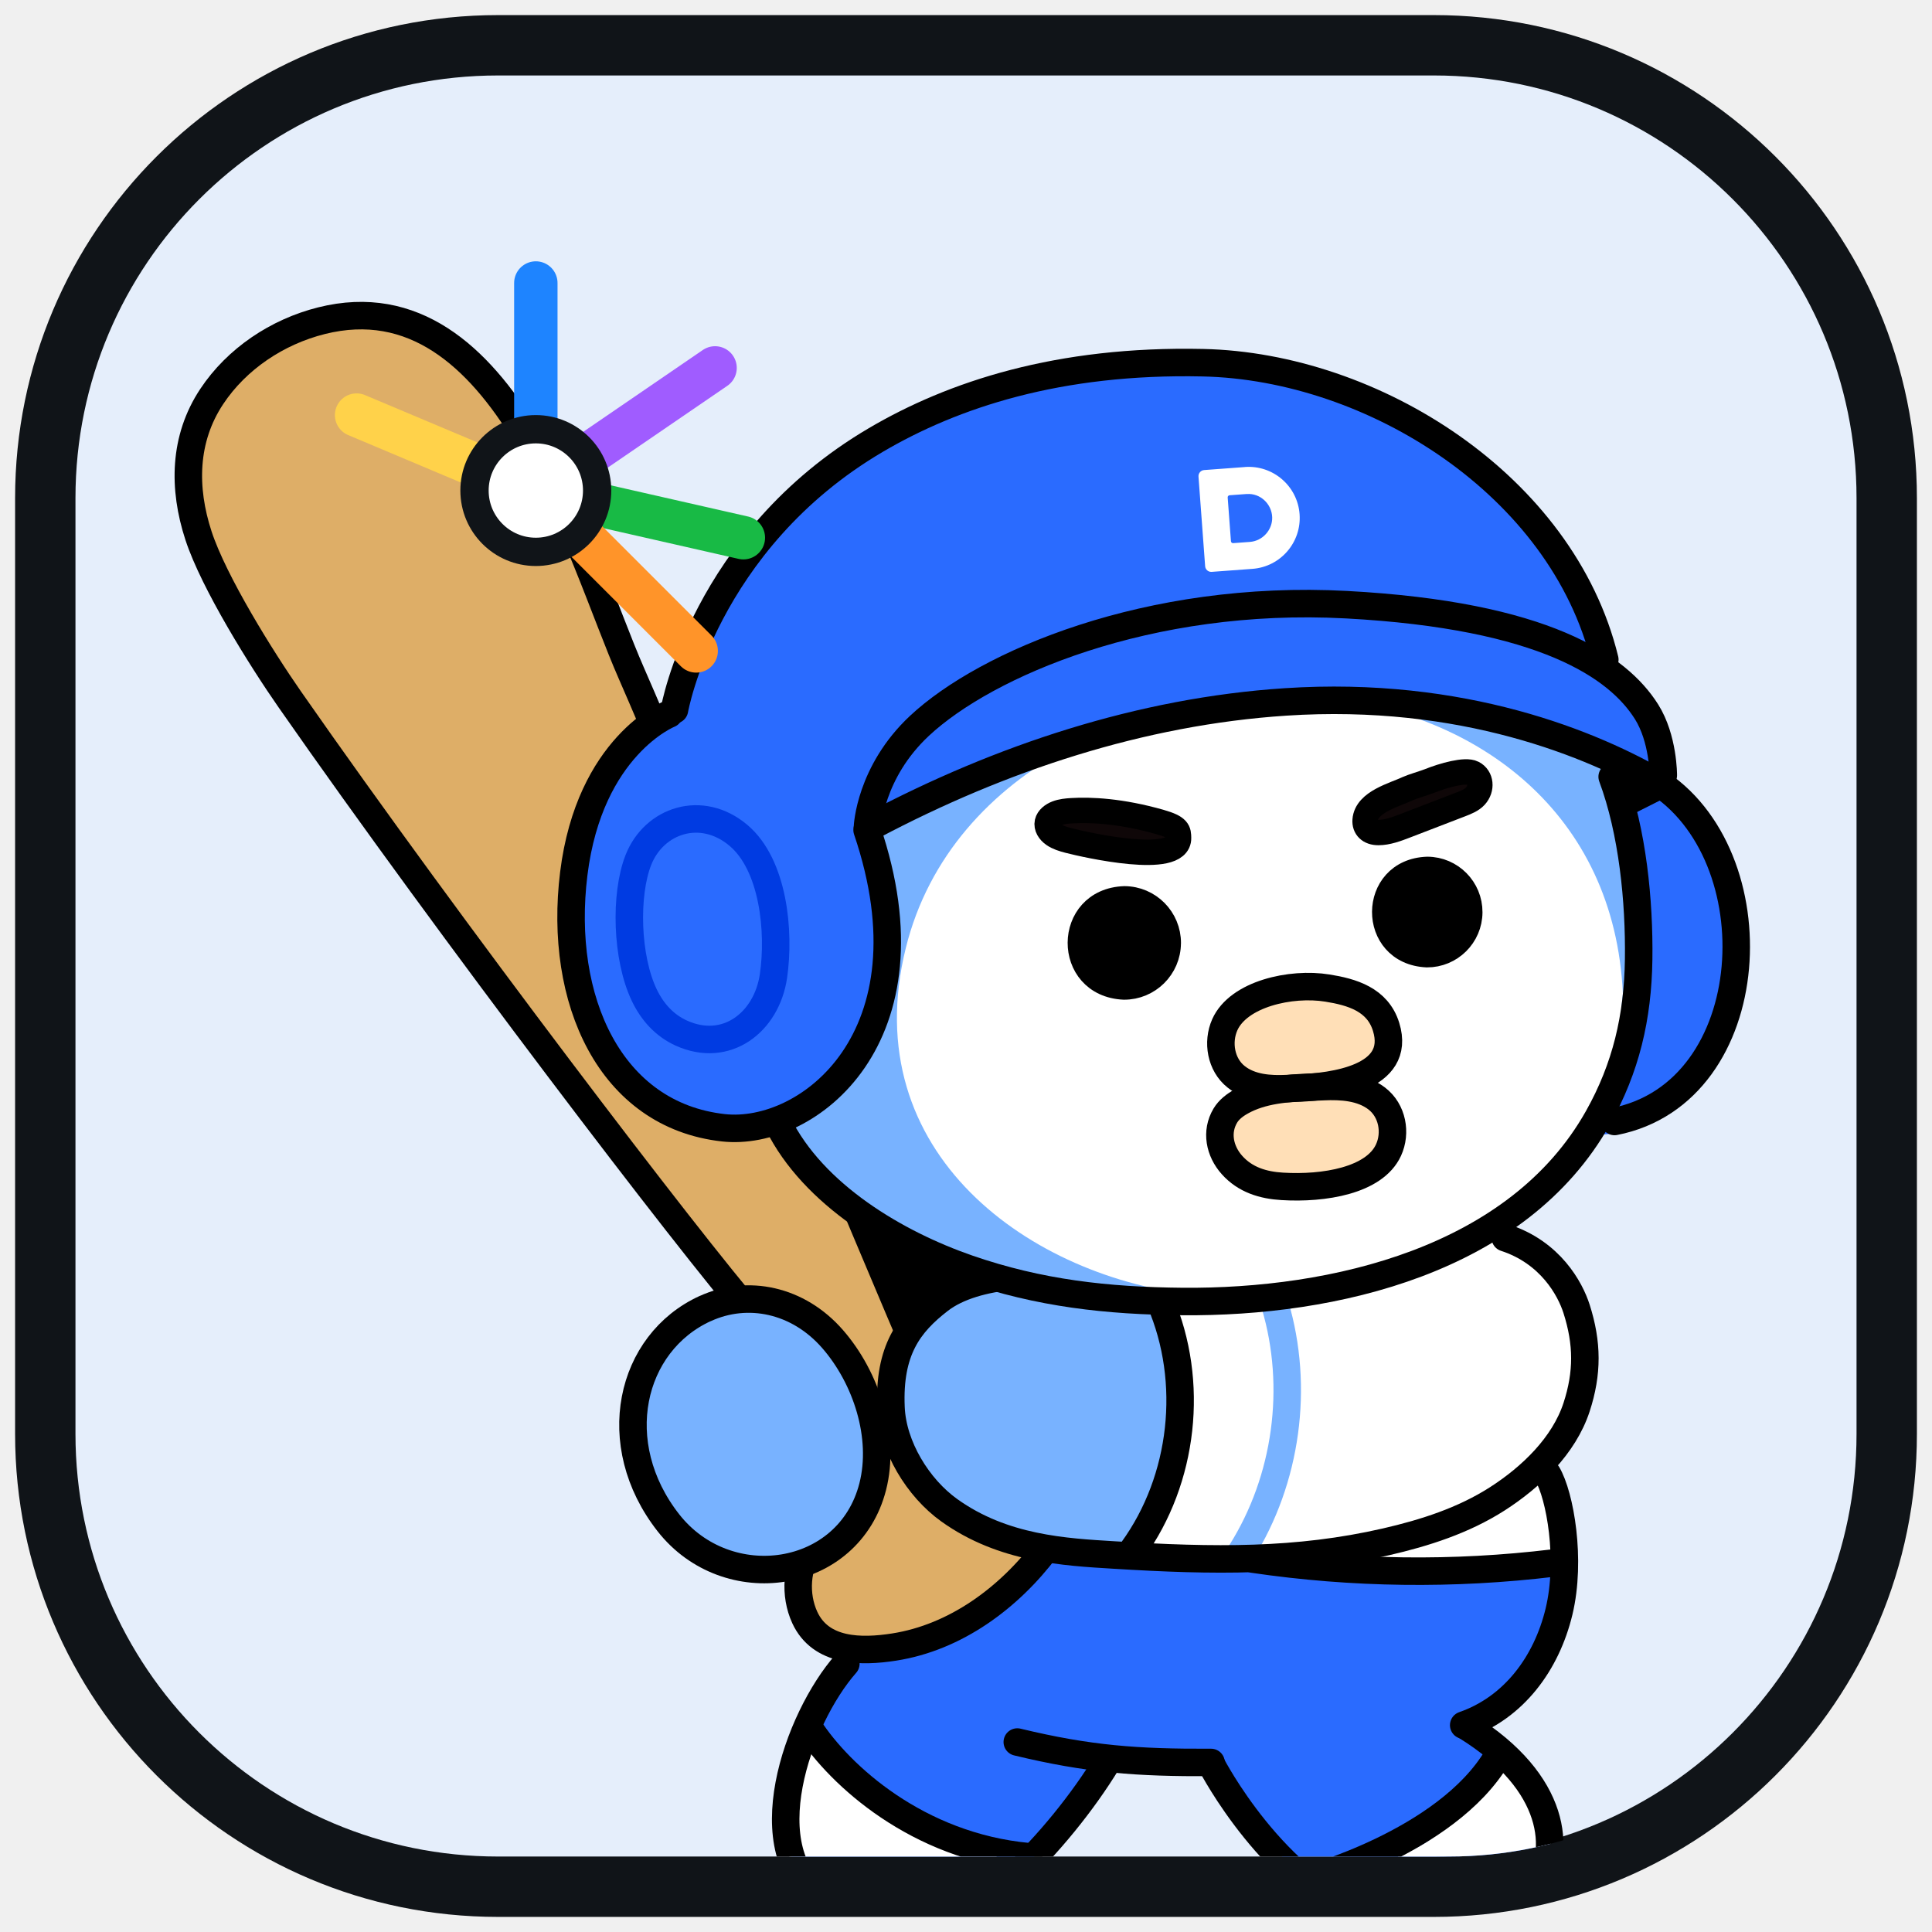
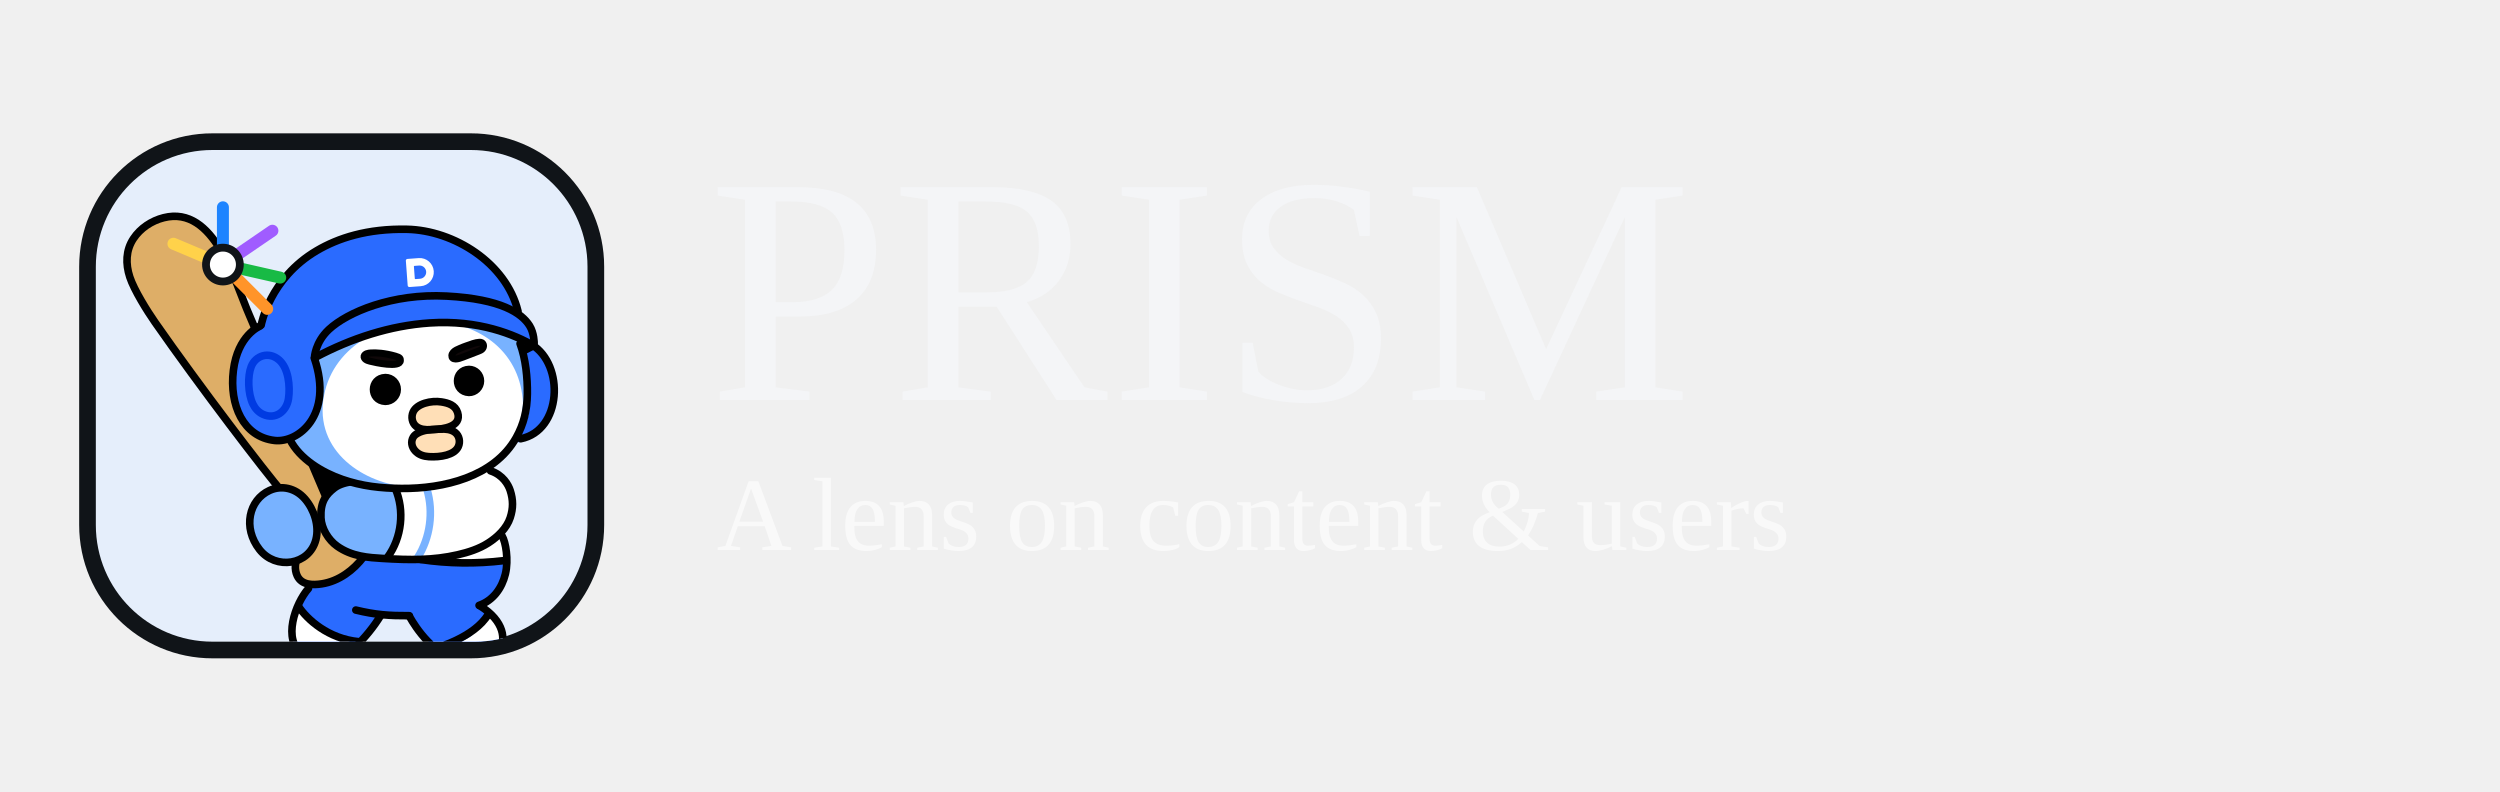
- <svg xmlns="http://www.w3.org/2000/svg" width="256" height="256" viewBox="0 0 256 256" fill="none">
-   <defs>
-     <clipPath id="pb">
-       <rect x="10" y="10" width="236" height="236" rx="54" />
-     </clipPath>
-   </defs>
-   <rect x="6" y="6" width="244" height="244" rx="60" fill="#e5eefb" stroke="#101418" stroke-width="8" />
-   <g clip-path="url(#pb)">
-     <svg x="23" y="40" width="210" height="219" viewBox="0 0 181 189" fill="none" preserveAspectRatio="xMidYMax meet">
-       <g id="ìºë¦­í° ìì© ëì (ë¸ë ë¼ì¸)">
-         <g id="ëì_íì" clip-path="url(#clip0_11_4)">
-           <g id="Group">
-             <path id="Vector" d="M156.972 134.025C158.438 136.482 159.739 143.839 158.317 149.76C156.895 155.68 153.161 160.759 147.415 162.757L147.802 162.94C158.085 169.34 158.607 177.127 155.782 181.5C153.649 184.798 148.072 188.252 136.904 184.436C125.74 180.624 118.591 167.284 118.591 167.284L118.529 167.018C110.103 167.057 106.712 166.882 106.712 166.882C103.892 171.531 99.868 176.493 95.805 180.242C90.45 185.181 80.172 189.002 73.57 182.96C62.783 173.088 80.022 147.312 85.526 141.073L156.982 134.021L156.972 134.025Z" fill="#2A6BFF" />
-             <path id="Vector_2" d="M82.716 173.282C86.285 175.362 96.965 178.743 96.965 178.743C97.231 179.038 92.269 183.667 89.526 184.223C85.183 185.103 78.396 188.499 71.262 179.386C67.107 174.085 71.799 163.797 71.799 163.797C71.799 163.797 79.876 171.623 82.721 173.282H82.716Z" fill="white" />
-             <path id="Vector_3" d="M84.922 141.518C84.922 141.518 131.124 144.444 144.063 144.652C157.006 144.86 159.231 143.443 159.231 143.443C159.231 143.443 156.735 132.473 155.894 130.151C155.265 128.41 115.743 125.885 95.974 129.629C89.386 130.877 84.917 141.518 84.917 141.518H84.922Z" fill="white" />
-             <path id="Vector_4" d="M129.934 180.982C129.934 180.982 141.784 178.196 144.923 174.708C148.062 171.221 153.286 167.042 153.286 167.042C153.286 167.042 158.515 173.49 157.122 177.674C155.729 181.857 151.545 186.738 145.271 186.738C138.998 186.738 129.934 180.987 129.934 180.987V180.982Z" fill="white" />
-             <path id="Vector_5" d="M76.022 96.07L84.82 120.661C84.82 120.661 89.183 113.59 94.015 113.062C98.847 112.535 101.71 112.521 101.71 112.521L76.022 96.07Z" fill="black" />
-             <path id="Vector_6" d="M156.972 134.025C158.437 136.483 159.739 143.839 158.316 149.76C156.894 155.68 153.16 160.759 147.414 162.757" stroke="black" stroke-width="3.144" stroke-linecap="round" stroke-linejoin="round" />
-             <path id="Vector_7" d="M76.761 155.733C71.257 161.973 65.791 177.282 74.27 182.82C81.763 187.71 90.44 185.19 95.794 180.252C99.858 176.503 103.882 171.536 106.702 166.892" stroke="black" stroke-width="3.144" stroke-linecap="round" stroke-linejoin="round" />
-             <path id="Vector_8" d="M96.365 164.687C104.54 166.66 110.097 167.061 118.523 167.023" stroke="black" stroke-width="3.144" stroke-linecap="round" stroke-linejoin="round" />
-             <path id="Vector_9" d="M118.581 167.289C118.581 167.289 125.73 181.118 136.894 184.929C148.057 188.741 153.639 184.803 155.772 181.505C158.602 177.127 158.074 169.34 147.791 162.945" stroke="black" stroke-width="3.144" stroke-linecap="round" stroke-linejoin="round" />
-             <path id="Vector_10" d="M123.351 143.776C134.708 145.445 146.258 145.595 157.664 144.217" stroke="black" stroke-width="3.144" stroke-linecap="round" stroke-linejoin="round" />
-             <path id="Vector_11" d="M151.283 166.331C145.45 176.314 128.768 180.561 130.277 180.203" stroke="black" stroke-width="3.144" stroke-linecap="round" stroke-linejoin="round" />
-             <path id="Vector_12" d="M72.592 163.124C76.07 168.464 84.911 176.619 97.662 177.799" stroke="black" stroke-width="3.144" stroke-linecap="round" stroke-linejoin="round" />
-           </g>
-           <g id="Group_2">
-             <path id="Vector_13" d="M72.757 142.21C71.069 144.513 70.88 147.874 72.06 150.438C73.893 154.423 78.541 154.409 82.266 153.828C89.323 152.731 95.432 148.184 99.659 142.563L85.613 121.682C80.472 109.982 57.632 54.754 52.248 42.502C46.275 28.901 37.844 -3.12 16.798 2.153C11.725 3.425 7.105 6.52 4.251 10.816C1.03 15.667 0.962 21.312 2.728 26.719C4.484 32.088 10.085 40.766 13.171 45.458C16.315 50.246 58.87 107.626 66.154 116.033L75.659 132.933L72.757 142.21Z" fill="#DEAE67" />
-             <path id="Vector_14" d="M85.613 121.682C80.472 109.982 57.632 54.754 52.248 42.502C46.275 28.901 37.844 -3.12 16.798 2.153C11.725 3.425 7.105 6.52 4.251 10.816C1.03 15.667 0.962 21.312 2.728 26.719C4.484 32.088 9.959 40.853 13.171 45.458C31.667 71.988 58.87 107.626 66.154 116.033" stroke="black" stroke-width="3.144" stroke-linecap="round" stroke-linejoin="round" />
-             <path id="Vector_15" d="M72.757 142.21C71.069 144.512 70.88 147.874 72.061 150.438C73.894 154.423 78.542 154.409 82.266 153.828C89.324 152.73 95.433 148.184 99.66 142.563" stroke="black" stroke-width="3.144" stroke-linecap="round" stroke-linejoin="round" />
-           </g>
-           <g id="Group_3">
-             <path id="Vector_16" d="M149.949 107.365C149.949 107.365 127.699 111.506 119.505 112.531C111.317 113.556 97.541 110.113 90.653 112.802C85.894 114.659 78.561 121.944 83.766 131.7C88.97 141.456 101.338 145.645 122.214 143.453C143.09 141.262 152.043 138.892 155.995 133.47C159.371 128.836 164.958 119.772 156.88 110.887C153.964 107.675 149.939 107.365 149.939 107.365H149.949Z" fill="white" />
-             <path id="Vector_17" d="M111.791 112.685C111.791 112.685 115.385 119.085 115.317 125.286C115.249 131.486 109.503 143.642 109.503 143.642C109.503 143.642 95.752 143.163 89.662 139.08C83.572 134.998 79.156 124.739 83.239 118.649C87.321 112.56 95.35 110.025 98.727 110.886C102.103 111.747 111.791 112.685 111.791 112.685Z" fill="#78B2FF" />
-             <path id="Vector_18" d="M125.832 114.684C128.633 124.091 127.187 134.679 121.958 142.984" stroke="#78B2FF" stroke-width="3.144" stroke-linecap="round" stroke-linejoin="round" />
-             <path id="Vector_19" d="M104.831 111.704C99.737 110.838 91.602 110.944 87.476 114.127C83.979 116.826 81.638 119.888 81.923 126.447C82.116 130.901 85.004 135.617 88.583 138.181C94.746 142.597 101.846 142.96 107.399 143.298C118.891 144.004 128.348 144.13 138.529 141.794C142.97 140.773 147.386 139.356 151.245 136.885C155.105 134.413 158.878 130.809 160.32 126.403C161.601 122.485 161.572 119.07 160.32 115.152C159.584 112.85 157.33 108.705 152.164 107.021" stroke="black" stroke-width="3.144" stroke-linecap="round" stroke-linejoin="round" />
-             <path id="Vector_20" d="M109.575 142.713C115.409 134.65 116.642 123.482 112.71 114.34" stroke="black" stroke-width="3.144" stroke-linecap="round" stroke-linejoin="round" />
-           </g>
-           <g id="Group_4">
-             <path id="Vector_21" d="M60.679 115.114C52.06 119.056 49.404 130.597 56.466 139.613C63.175 148.179 77.091 146.215 79.833 135.487C81.294 129.774 79.103 123.042 75.258 118.621C71.306 114.074 65.521 112.903 60.684 115.119L60.679 115.114Z" fill="#78B2FF" />
-             <path id="Vector_22" d="M60.679 115.114C52.06 119.056 49.404 130.597 56.466 139.613C63.175 148.179 77.091 146.215 79.833 135.487C81.294 129.774 79.103 123.042 75.258 118.621C71.306 114.074 65.521 112.903 60.684 115.119L60.679 115.114Z" stroke="black" stroke-width="3.144" stroke-linecap="round" stroke-linejoin="round" />
-           </g>
-           <g id="Group_5">
-             <path id="Vector_23" d="M75.668 35.464C71.697 38.579 69.303 44.804 67.436 49.07C65.046 54.531 63.261 60.5 63.881 66.517C65.133 78.682 66.541 95.635 75.417 102.112C86.087 109.894 99.64 116.942 122.131 114.199C144.618 111.457 156.478 104.637 160.445 97.202C164.411 89.768 168.812 84.365 166.955 70.159C165.103 55.953 161.886 42.033 144.478 34.516C135.249 30.53 124.274 31.058 114.446 31.261C104.283 31.474 94.131 32.19 83.983 32.731C81.477 32.867 78.865 33.031 76.703 34.298C76.355 34.502 75.997 35.203 75.668 35.459V35.464Z" fill="#78B2FF" />
-             <path id="Vector_24" d="M165.616 79.113L164.919 85.87C164.136 89.362 161.703 94.006 159.865 97.072C154.404 106.175 143.497 111.447 133.692 113.034L125.871 113.924C122.998 113.687 119.96 113.9 117.107 113.614C97.953 111.694 77.812 97.387 83.616 73.889C88.787 52.955 112.284 43.281 131.298 45.216C148.967 47.015 164.663 58.396 165.616 79.113Z" fill="white" />
-             <path id="Vector_25" d="M67.354 27.914C58.59 38.541 56.708 47.063 56.708 47.063C56.708 47.063 48.625 52.491 46.991 57.879C45.351 63.272 42.87 78.639 47.319 84.661C51.769 90.688 58.933 96.942 68.138 94.422C77.347 91.902 80.975 82.276 81.652 78.605C83.156 70.45 80.143 60.418 80.143 60.418C80.143 60.418 109.575 47.301 118.054 47.136C126.534 46.972 143.332 46.309 147.54 47.75C151.748 49.197 164.895 52.858 164.895 52.858C164.895 52.858 167.962 60.38 167.884 63.94C167.812 67.499 168.75 79.384 168.17 82.765C167.589 86.146 163.333 95.21 163.333 95.21C163.333 95.21 172.32 95.23 177.152 82.953C180.344 74.842 179.193 66.382 176.063 62.077C172.934 57.773 170.956 55.02 170.956 55.02C170.956 55.02 170.578 48.742 168.257 46.149C165.935 43.557 163.362 40.877 163.362 40.877C163.362 40.877 163.304 32.456 150.326 19.986C145.755 15.595 128.217 7.469 119.762 7.227C105.682 6.82 81.028 11.348 67.359 27.914H67.354Z" fill="#2A6BFF" />
-             <path id="Vector_26" d="M122.625 21.974C124.134 21.863 125.455 23.087 125.513 24.615C125.566 26.071 124.415 27.343 122.964 27.449L121.048 27.59C120.923 27.599 120.807 27.503 120.797 27.372L120.424 22.366C120.415 22.24 120.511 22.124 120.642 22.114L122.62 21.969M122.393 18.888L117.735 19.232C117.348 19.261 117.058 19.594 117.087 19.981L117.846 30.226C117.875 30.613 118.209 30.903 118.596 30.874L123.254 30.53C126.471 30.294 128.884 27.493 128.647 24.276C128.41 21.06 125.61 18.646 122.393 18.883V18.888Z" fill="white" />
-             <path id="Vector_27" d="M56.563 47.131C56.563 47.131 47.46 50.744 45.646 65.395C43.866 79.814 49.796 93.014 62.764 94.445C72.443 95.51 87.229 84.066 79.19 60.394" stroke="black" stroke-width="3.144" stroke-linecap="round" stroke-linejoin="round" />
-             <path id="Vector_28" d="M79.848 59.886C94.445 52.162 110.489 46.837 127.027 45.748C147.25 44.418 162.157 50.546 170.22 55.301" stroke="black" stroke-width="3.144" stroke-linecap="round" stroke-linejoin="round" />
-             <path id="Vector_29" d="M79.233 60.05C79.233 60.05 79.485 53.796 85.188 48.471C92.782 41.385 111.346 33.413 133.997 34.627C156.648 35.841 165.069 41.713 168.315 46.86C170.259 49.936 170.24 54.144 170.24 54.144" stroke="black" stroke-width="3.144" stroke-linecap="round" stroke-linejoin="round" />
-             <path id="Vector_30" d="M53.714 79.287C54.623 81.179 55.992 82.726 57.932 83.612C63.098 85.962 67.702 82.388 68.481 77.106C69.231 71.998 68.481 64.385 64.481 61.009C60.258 57.444 54.822 59.267 53.032 63.829C51.479 67.78 51.654 74.992 53.714 79.287Z" stroke="#003BE2" stroke-width="3.144" stroke-linecap="round" stroke-linejoin="round" />
-             <path id="Vector_31" d="M69.008 93.958C73.047 102.132 82.556 107.719 90.725 110.548C98.895 113.378 106.678 114.234 115.268 114.311C132.516 114.461 153.605 109.62 162.776 93.281C165.968 87.592 167.328 81.817 167.42 75.181C167.511 68.544 166.733 60.593 164.392 54.305" stroke="black" stroke-width="3.144" stroke-linecap="round" stroke-linejoin="round" />
-             <g id="Group_6">
-               <path id="Vector_32" d="M137.996 87.597C139.075 86.276 139.302 84.1 138.819 82.46C138.785 82.344 138.746 82.223 138.703 82.102C137.818 79.683 134.306 77.85 130.267 77.995C126.228 78.141 123.186 78.876 121.72 80.665C120.255 82.45 119.123 84.129 119.839 86.542C120.555 88.956 123.96 90.267 123.96 90.267C123.96 90.267 120.709 91.316 120.356 94.678C120.192 96.255 121.058 99.786 124.642 100.816C128.226 101.846 133.895 100.976 135.752 99.979C137.61 98.978 139.82 97.362 139.481 94.726C138.891 90.126 136.033 89.662 136.033 89.662L138.006 87.597H137.996Z" fill="#FFDFB7" />
-               <path id="Vector_33" d="M128.676 89.899C132.323 89.73 140.372 88.83 138.539 82.9C137.566 79.756 134.606 78.914 131.83 78.469C127.651 77.792 121.653 79.147 120.091 82.668C119.21 84.656 119.641 87.224 121.387 88.612C123.027 89.918 125.237 90.064 127.269 89.962C127.733 89.938 128.202 89.918 128.676 89.894V89.899Z" stroke="black" stroke-width="3.144" stroke-linecap="round" stroke-linejoin="round" />
-               <path id="Vector_34" d="M129.909 89.803C127.172 89.919 124.356 90.112 121.982 91.433C121.251 91.839 120.569 92.361 120.158 93.048C119.046 94.901 119.5 97.116 120.913 98.698C122.431 100.4 124.473 101.015 126.664 101.145C131.418 101.435 137.208 100.492 138.814 97C139.723 95.026 139.273 92.472 137.46 91.089C135.757 89.793 133.469 89.643 131.365 89.74C130.881 89.764 130.398 89.778 129.904 89.803H129.909Z" stroke="black" stroke-width="3.144" stroke-linecap="round" stroke-linejoin="round" />
-               <g id="Group_7">
-                 <path id="Vector_35" d="M108.584 78.585C111.501 78.585 113.866 76.221 113.866 73.303C113.866 70.386 111.501 68.022 108.584 68.022C105.667 68.022 103.302 70.386 103.302 73.303C103.302 76.221 105.667 78.585 108.584 78.585Z" fill="black" />
-                 <path id="Vector_36" d="M113.871 73.332C113.856 76.249 111.476 78.605 108.56 78.59C101.551 78.276 101.609 68.263 108.618 68.022C111.534 68.036 113.89 70.416 113.875 73.332H113.871Z" stroke="black" stroke-width="2.418" stroke-linejoin="round" />
+ <svg xmlns="http://www.w3.org/2000/svg" width="600" height="190" viewBox="0 0 600 190" fill="none">
+   <svg x="18" y="31" width="128" height="128" viewBox="0 0 256 256" fill="none">
+     <defs>
+       <clipPath id="pb">
+         <rect x="10" y="10" width="236" height="236" rx="54" />
+       </clipPath>
+     </defs>
+     <rect x="6" y="6" width="244" height="244" rx="60" fill="#e5eefb" stroke="#101418" stroke-width="8" />
+     <g clip-path="url(#pb)">
+       <svg x="23" y="40" width="210" height="219" viewBox="0 0 181 189" fill="none" preserveAspectRatio="xMidYMax meet">
+         <g id="ìºë¦­í° ìì© ëì (ë¸ë ë¼ì¸)">
+           <g id="ëì_íì" clip-path="url(#clip0_11_4)">
+             <g id="Group">
+               <path id="Vector" d="M156.972 134.025C158.438 136.482 159.739 143.839 158.317 149.76C156.895 155.68 153.161 160.759 147.415 162.757L147.802 162.94C158.085 169.34 158.607 177.127 155.782 181.5C153.649 184.798 148.072 188.252 136.904 184.436C125.74 180.624 118.591 167.284 118.591 167.284L118.529 167.018C110.103 167.057 106.712 166.882 106.712 166.882C103.892 171.531 99.868 176.493 95.805 180.242C90.45 185.181 80.172 189.002 73.57 182.96C62.783 173.088 80.022 147.312 85.526 141.073L156.982 134.021L156.972 134.025Z" fill="#2A6BFF" />
+               <path id="Vector_2" d="M82.716 173.282C86.285 175.362 96.965 178.743 96.965 178.743C97.231 179.038 92.269 183.667 89.526 184.223C85.183 185.103 78.396 188.499 71.262 179.386C67.107 174.085 71.799 163.797 71.799 163.797C71.799 163.797 79.876 171.623 82.721 173.282H82.716Z" fill="white" />
+               <path id="Vector_3" d="M84.922 141.518C84.922 141.518 131.124 144.444 144.063 144.652C157.006 144.86 159.231 143.443 159.231 143.443C159.231 143.443 156.735 132.473 155.894 130.151C155.265 128.41 115.743 125.885 95.974 129.629C89.386 130.877 84.917 141.518 84.917 141.518H84.922Z" fill="white" />
+               <path id="Vector_4" d="M129.934 180.982C129.934 180.982 141.784 178.196 144.923 174.708C148.062 171.221 153.286 167.042 153.286 167.042C153.286 167.042 158.515 173.49 157.122 177.674C155.729 181.857 151.545 186.738 145.271 186.738C138.998 186.738 129.934 180.987 129.934 180.987V180.982Z" fill="white" />
+               <path id="Vector_5" d="M76.022 96.07L84.82 120.661C84.82 120.661 89.183 113.59 94.015 113.062C98.847 112.535 101.71 112.521 101.71 112.521L76.022 96.07Z" fill="black" />
+               <path id="Vector_6" d="M156.972 134.025C158.437 136.483 159.739 143.839 158.316 149.76C156.894 155.68 153.16 160.759 147.414 162.757" stroke="black" stroke-width="3.144" stroke-linecap="round" stroke-linejoin="round" />
+               <path id="Vector_7" d="M76.761 155.733C71.257 161.973 65.791 177.282 74.27 182.82C81.763 187.71 90.44 185.19 95.794 180.252C99.858 176.503 103.882 171.536 106.702 166.892" stroke="black" stroke-width="3.144" stroke-linecap="round" stroke-linejoin="round" />
+               <path id="Vector_8" d="M96.365 164.687C104.54 166.66 110.097 167.061 118.523 167.023" stroke="black" stroke-width="3.144" stroke-linecap="round" stroke-linejoin="round" />
+               <path id="Vector_9" d="M118.581 167.289C118.581 167.289 125.73 181.118 136.894 184.929C148.057 188.741 153.639 184.803 155.772 181.505C158.602 177.127 158.074 169.34 147.791 162.945" stroke="black" stroke-width="3.144" stroke-linecap="round" stroke-linejoin="round" />
+               <path id="Vector_10" d="M123.351 143.776C134.708 145.445 146.258 145.595 157.664 144.217" stroke="black" stroke-width="3.144" stroke-linecap="round" stroke-linejoin="round" />
+               <path id="Vector_11" d="M151.283 166.331C145.45 176.314 128.768 180.561 130.277 180.203" stroke="black" stroke-width="3.144" stroke-linecap="round" stroke-linejoin="round" />
+               <path id="Vector_12" d="M72.592 163.124C76.07 168.464 84.911 176.619 97.662 177.799" stroke="black" stroke-width="3.144" stroke-linecap="round" stroke-linejoin="round" />
+             </g>
+             <g id="Group_2">
+               <path id="Vector_13" d="M72.757 142.21C71.069 144.513 70.88 147.874 72.06 150.438C73.893 154.423 78.541 154.409 82.266 153.828C89.323 152.731 95.432 148.184 99.659 142.563L85.613 121.682C80.472 109.982 57.632 54.754 52.248 42.502C46.275 28.901 37.844 -3.12 16.798 2.153C11.725 3.425 7.105 6.52 4.251 10.816C1.03 15.667 0.962 21.312 2.728 26.719C4.484 32.088 10.085 40.766 13.171 45.458C16.315 50.246 58.87 107.626 66.154 116.033L75.659 132.933L72.757 142.21Z" fill="#DEAE67" />
+               <path id="Vector_14" d="M85.613 121.682C80.472 109.982 57.632 54.754 52.248 42.502C46.275 28.901 37.844 -3.12 16.798 2.153C11.725 3.425 7.105 6.52 4.251 10.816C1.03 15.667 0.962 21.312 2.728 26.719C4.484 32.088 9.959 40.853 13.171 45.458C31.667 71.988 58.87 107.626 66.154 116.033" stroke="black" stroke-width="3.144" stroke-linecap="round" stroke-linejoin="round" />
+               <path id="Vector_15" d="M72.757 142.21C71.069 144.512 70.88 147.874 72.061 150.438C73.894 154.423 78.542 154.409 82.266 153.828C89.324 152.73 95.433 148.184 99.66 142.563" stroke="black" stroke-width="3.144" stroke-linecap="round" stroke-linejoin="round" />
+             </g>
+             <g id="Group_3">
+               <path id="Vector_16" d="M149.949 107.365C149.949 107.365 127.699 111.506 119.505 112.531C111.317 113.556 97.541 110.113 90.653 112.802C85.894 114.659 78.561 121.944 83.766 131.7C88.97 141.456 101.338 145.645 122.214 143.453C143.09 141.262 152.043 138.892 155.995 133.47C159.371 128.836 164.958 119.772 156.88 110.887C153.964 107.675 149.939 107.365 149.939 107.365H149.949Z" fill="white" />
+               <path id="Vector_17" d="M111.791 112.685C111.791 112.685 115.385 119.085 115.317 125.286C115.249 131.486 109.503 143.642 109.503 143.642C109.503 143.642 95.752 143.163 89.662 139.08C83.572 134.998 79.156 124.739 83.239 118.649C87.321 112.56 95.35 110.025 98.727 110.886C102.103 111.747 111.791 112.685 111.791 112.685Z" fill="#78B2FF" />
+               <path id="Vector_18" d="M125.832 114.684C128.633 124.091 127.187 134.679 121.958 142.984" stroke="#78B2FF" stroke-width="3.144" stroke-linecap="round" stroke-linejoin="round" />
+               <path id="Vector_19" d="M104.831 111.704C99.737 110.838 91.602 110.944 87.476 114.127C83.979 116.826 81.638 119.888 81.923 126.447C82.116 130.901 85.004 135.617 88.583 138.181C94.746 142.597 101.846 142.96 107.399 143.298C118.891 144.004 128.348 144.13 138.529 141.794C142.97 140.773 147.386 139.356 151.245 136.885C155.105 134.413 158.878 130.809 160.32 126.403C161.601 122.485 161.572 119.07 160.32 115.152C159.584 112.85 157.33 108.705 152.164 107.021" stroke="black" stroke-width="3.144" stroke-linecap="round" stroke-linejoin="round" />
+               <path id="Vector_20" d="M109.575 142.713C115.409 134.65 116.642 123.482 112.71 114.34" stroke="black" stroke-width="3.144" stroke-linecap="round" stroke-linejoin="round" />
+             </g>
+             <g id="Group_4">
+               <path id="Vector_21" d="M60.679 115.114C52.06 119.056 49.404 130.597 56.466 139.613C63.175 148.179 77.091 146.215 79.833 135.487C81.294 129.774 79.103 123.042 75.258 118.621C71.306 114.074 65.521 112.903 60.684 115.119L60.679 115.114Z" fill="#78B2FF" />
+               <path id="Vector_22" d="M60.679 115.114C52.06 119.056 49.404 130.597 56.466 139.613C63.175 148.179 77.091 146.215 79.833 135.487C81.294 129.774 79.103 123.042 75.258 118.621C71.306 114.074 65.521 112.903 60.684 115.119L60.679 115.114Z" stroke="black" stroke-width="3.144" stroke-linecap="round" stroke-linejoin="round" />
+             </g>
+             <g id="Group_5">
+               <path id="Vector_23" d="M75.668 35.464C71.697 38.579 69.303 44.804 67.436 49.07C65.046 54.531 63.261 60.5 63.881 66.517C65.133 78.682 66.541 95.635 75.417 102.112C86.087 109.894 99.64 116.942 122.131 114.199C144.618 111.457 156.478 104.637 160.445 97.202C164.411 89.768 168.812 84.365 166.955 70.159C165.103 55.953 161.886 42.033 144.478 34.516C135.249 30.53 124.274 31.058 114.446 31.261C104.283 31.474 94.131 32.19 83.983 32.731C81.477 32.867 78.865 33.031 76.703 34.298C76.355 34.502 75.997 35.203 75.668 35.459V35.464Z" fill="#78B2FF" />
+               <path id="Vector_24" d="M165.616 79.113L164.919 85.87C164.136 89.362 161.703 94.006 159.865 97.072C154.404 106.175 143.497 111.447 133.692 113.034L125.871 113.924C122.998 113.687 119.96 113.9 117.107 113.614C97.953 111.694 77.812 97.387 83.616 73.889C88.787 52.955 112.284 43.281 131.298 45.216C148.967 47.015 164.663 58.396 165.616 79.113Z" fill="white" />
+               <path id="Vector_25" d="M67.354 27.914C58.59 38.541 56.708 47.063 56.708 47.063C56.708 47.063 48.625 52.491 46.991 57.879C45.351 63.272 42.87 78.639 47.319 84.661C51.769 90.688 58.933 96.942 68.138 94.422C77.347 91.902 80.975 82.276 81.652 78.605C83.156 70.45 80.143 60.418 80.143 60.418C80.143 60.418 109.575 47.301 118.054 47.136C126.534 46.972 143.332 46.309 147.54 47.75C151.748 49.197 164.895 52.858 164.895 52.858C164.895 52.858 167.962 60.38 167.884 63.94C167.812 67.499 168.75 79.384 168.17 82.765C167.589 86.146 163.333 95.21 163.333 95.21C163.333 95.21 172.32 95.23 177.152 82.953C180.344 74.842 179.193 66.382 176.063 62.077C172.934 57.773 170.956 55.02 170.956 55.02C170.956 55.02 170.578 48.742 168.257 46.149C165.935 43.557 163.362 40.877 163.362 40.877C163.362 40.877 163.304 32.456 150.326 19.986C145.755 15.595 128.217 7.469 119.762 7.227C105.682 6.82 81.028 11.348 67.359 27.914H67.354Z" fill="#2A6BFF" />
+               <path id="Vector_26" d="M122.625 21.974C124.134 21.863 125.455 23.087 125.513 24.615C125.566 26.071 124.415 27.343 122.964 27.449L121.048 27.59C120.923 27.599 120.807 27.503 120.797 27.372L120.424 22.366C120.415 22.24 120.511 22.124 120.642 22.114L122.62 21.969M122.393 18.888L117.735 19.232C117.348 19.261 117.058 19.594 117.087 19.981L117.846 30.226C117.875 30.613 118.209 30.903 118.596 30.874L123.254 30.53C126.471 30.294 128.884 27.493 128.647 24.276C128.41 21.06 125.61 18.646 122.393 18.883V18.888Z" fill="white" />
+               <path id="Vector_27" d="M56.563 47.131C56.563 47.131 47.46 50.744 45.646 65.395C43.866 79.814 49.796 93.014 62.764 94.445C72.443 95.51 87.229 84.066 79.19 60.394" stroke="black" stroke-width="3.144" stroke-linecap="round" stroke-linejoin="round" />
+               <path id="Vector_28" d="M79.848 59.886C94.445 52.162 110.489 46.837 127.027 45.748C147.25 44.418 162.157 50.546 170.22 55.301" stroke="black" stroke-width="3.144" stroke-linecap="round" stroke-linejoin="round" />
+               <path id="Vector_29" d="M79.233 60.05C79.233 60.05 79.485 53.796 85.188 48.471C92.782 41.385 111.346 33.413 133.997 34.627C156.648 35.841 165.069 41.713 168.315 46.86C170.259 49.936 170.24 54.144 170.24 54.144" stroke="black" stroke-width="3.144" stroke-linecap="round" stroke-linejoin="round" />
+               <path id="Vector_30" d="M53.714 79.287C54.623 81.179 55.992 82.726 57.932 83.612C63.098 85.962 67.702 82.388 68.481 77.106C69.231 71.998 68.481 64.385 64.481 61.009C60.258 57.444 54.822 59.267 53.032 63.829C51.479 67.78 51.654 74.992 53.714 79.287Z" stroke="#003BE2" stroke-width="3.144" stroke-linecap="round" stroke-linejoin="round" />
+               <path id="Vector_31" d="M69.008 93.958C73.047 102.132 82.556 107.719 90.725 110.548C98.895 113.378 106.678 114.234 115.268 114.311C132.516 114.461 153.605 109.62 162.776 93.281C165.968 87.592 167.328 81.817 167.42 75.181C167.511 68.544 166.733 60.593 164.392 54.305" stroke="black" stroke-width="3.144" stroke-linecap="round" stroke-linejoin="round" />
+               <g id="Group_6">
+                 <path id="Vector_32" d="M137.996 87.597C139.075 86.276 139.302 84.1 138.819 82.46C138.785 82.344 138.746 82.223 138.703 82.102C137.818 79.683 134.306 77.85 130.267 77.995C126.228 78.141 123.186 78.876 121.72 80.665C120.255 82.45 119.123 84.129 119.839 86.542C120.555 88.956 123.96 90.267 123.96 90.267C123.96 90.267 120.709 91.316 120.356 94.678C120.192 96.255 121.058 99.786 124.642 100.816C128.226 101.846 133.895 100.976 135.752 99.979C137.61 98.978 139.82 97.362 139.481 94.726C138.891 90.126 136.033 89.662 136.033 89.662L138.006 87.597H137.996Z" fill="#FFDFB7" />
+                 <path id="Vector_33" d="M128.676 89.899C132.323 89.73 140.372 88.83 138.539 82.9C137.566 79.756 134.606 78.914 131.83 78.469C127.651 77.792 121.653 79.147 120.091 82.668C119.21 84.656 119.641 87.224 121.387 88.612C123.027 89.918 125.237 90.064 127.269 89.962C127.733 89.938 128.202 89.918 128.676 89.894V89.899Z" stroke="black" stroke-width="3.144" stroke-linecap="round" stroke-linejoin="round" />
+                 <path id="Vector_34" d="M129.909 89.803C127.172 89.919 124.356 90.112 121.982 91.433C121.251 91.839 120.569 92.361 120.158 93.048C119.046 94.901 119.5 97.116 120.913 98.698C122.431 100.4 124.473 101.015 126.664 101.145C131.418 101.435 137.208 100.492 138.814 97C139.723 95.026 139.273 92.472 137.46 91.089C135.757 89.793 133.469 89.643 131.365 89.74C130.881 89.764 130.398 89.778 129.904 89.803H129.909Z" stroke="black" stroke-width="3.144" stroke-linecap="round" stroke-linejoin="round" />
+                 <g id="Group_7">
+                   <path id="Vector_35" d="M108.584 78.585C111.501 78.585 113.866 76.221 113.866 73.303C113.866 70.386 111.501 68.022 108.584 68.022C105.667 68.022 103.302 70.386 103.302 73.303C103.302 76.221 105.667 78.585 108.584 78.585Z" fill="black" />
+                   <path id="Vector_36" d="M113.871 73.332C113.856 76.249 111.476 78.605 108.56 78.59C101.551 78.276 101.609 68.263 108.618 68.022C111.534 68.036 113.89 70.416 113.875 73.332H113.871Z" stroke="black" stroke-width="2.418" stroke-linejoin="round" />
+                 </g>
+                 <g id="Group_8">
+                   <path id="Vector_37" d="M143.236 74.895C146.065 74.895 148.358 72.602 148.358 69.773C148.358 66.944 146.065 64.65 143.236 64.65C140.407 64.65 138.113 66.944 138.113 69.773C138.113 72.602 140.407 74.895 143.236 74.895Z" fill="black" />
+                   <path id="Vector_38" d="M148.353 69.802C148.338 72.631 146.031 74.909 143.206 74.895C136.415 74.59 136.469 64.887 143.26 64.655C146.089 64.67 148.367 66.977 148.353 69.802Z" stroke="black" stroke-width="2.418" stroke-linejoin="round" />
+                 </g>
+                 <path id="Vector_39" d="M143.409 54.822C142.873 55.035 141.499 55.436 141.006 55.668C139.482 56.389 136.294 57.177 136.14 59.267C136.077 60.108 136.633 60.684 137.658 60.684C138.684 60.684 139.738 60.292 140.739 59.905C142.858 59.088 144.977 58.275 147.095 57.458C147.7 57.226 148.338 56.969 148.745 56.524C149.533 55.658 149.407 54.372 148.469 53.893C147.618 53.453 145.156 54.12 143.405 54.827L143.409 54.822Z" fill="#0F0708" stroke="black" stroke-width="2.902" stroke-linecap="round" stroke-linejoin="round" />
+                 <path id="Vector_40" d="M102.595 58.188C102.015 58.222 101.42 58.28 100.893 58.483C100.365 58.686 99.906 59.054 99.799 59.518C99.683 60.031 100.017 60.558 100.506 60.902C100.994 61.245 101.613 61.434 102.228 61.593C104.245 62.116 114.886 64.515 114.808 61.298C114.789 60.534 114.823 60.094 112.729 59.494C108.23 58.203 104.728 58.057 102.595 58.188Z" fill="#0F0708" stroke="black" stroke-width="2.902" stroke-linecap="round" stroke-linejoin="round" />
              </g>
-               <g id="Group_8">
-                 <path id="Vector_37" d="M143.236 74.895C146.065 74.895 148.358 72.602 148.358 69.773C148.358 66.944 146.065 64.65 143.236 64.65C140.407 64.65 138.113 66.944 138.113 69.773C138.113 72.602 140.407 74.895 143.236 74.895Z" fill="black" />
-                 <path id="Vector_38" d="M148.353 69.802C148.338 72.631 146.031 74.909 143.206 74.895C136.415 74.59 136.469 64.887 143.26 64.655C146.089 64.67 148.367 66.977 148.353 69.802Z" stroke="black" stroke-width="2.418" stroke-linejoin="round" />
-               </g>
-               <path id="Vector_39" d="M143.409 54.822C142.873 55.035 141.499 55.436 141.006 55.668C139.482 56.389 136.294 57.177 136.14 59.267C136.077 60.108 136.633 60.684 137.658 60.684C138.684 60.684 139.738 60.292 140.739 59.905C142.858 59.088 144.977 58.275 147.095 57.458C147.7 57.226 148.338 56.969 148.745 56.524C149.533 55.658 149.407 54.372 148.469 53.893C147.618 53.453 145.156 54.12 143.405 54.827L143.409 54.822Z" fill="#0F0708" stroke="black" stroke-width="2.902" stroke-linecap="round" stroke-linejoin="round" />
-               <path id="Vector_40" d="M102.595 58.188C102.015 58.222 101.42 58.28 100.893 58.483C100.365 58.686 99.906 59.054 99.799 59.518C99.683 60.031 100.017 60.558 100.506 60.902C100.994 61.245 101.613 61.434 102.228 61.593C104.245 62.116 114.886 64.515 114.808 61.298C114.789 60.534 114.823 60.094 112.729 59.494C108.23 58.203 104.728 58.057 102.595 58.188Z" fill="#0F0708" stroke="black" stroke-width="2.902" stroke-linecap="round" stroke-linejoin="round" />
+               <path id="Vector_41" d="M169.263 54.726C182.966 63.147 181.655 90.383 164.663 93.726" stroke="black" stroke-width="3.144" stroke-linecap="round" stroke-linejoin="round" />
+               <path id="Vector_42" d="M171.266 56.307L165.708 59.107L165.302 54.352L171.266 56.307Z" fill="black" />
+               <path id="Vector_43" d="M57.163 46.648C57.163 46.648 60.554 27.338 80.192 15.793C89.004 10.613 101.073 6.598 117.595 6.956C137.03 7.377 158.685 20.973 163.551 40.911" stroke="black" stroke-width="3.144" stroke-linecap="round" stroke-linejoin="round" />
            </g>
-             <path id="Vector_41" d="M169.263 54.726C182.966 63.147 181.655 90.383 164.663 93.726" stroke="black" stroke-width="3.144" stroke-linecap="round" stroke-linejoin="round" />
-             <path id="Vector_42" d="M171.266 56.307L165.708 59.107L165.302 54.352L171.266 56.307Z" fill="black" />
-             <path id="Vector_43" d="M57.163 46.648C57.163 46.648 60.554 27.338 80.192 15.793C89.004 10.613 101.073 6.598 117.595 6.956C137.03 7.377 158.685 20.973 163.551 40.911" stroke="black" stroke-width="3.144" stroke-linecap="round" stroke-linejoin="round" />
          </g>
        </g>
-       </g>
-       <defs>
-         <clipPath id="clip0_11_4">
-           <rect width="180.156" height="188.069" fill="white" />
-         </clipPath>
-       </defs>
-     </svg>
-     <svg x="36" y="30" width="70" height="70" viewBox="0 0 56 56" fill="none">
-       <path d="M28 28 L28 6" stroke="#1e84ff" stroke-width="4.6" stroke-linecap="round" />
-       <path d="M28 28 L47 15" stroke="#a05cff" stroke-width="4.6" stroke-linecap="round" />
-       <path d="M28 28 L50 33" stroke="#18ba45" stroke-width="4.6" stroke-linecap="round" />
-       <path d="M28 28 L45 45" stroke="#ff9429" stroke-width="4.6" stroke-linecap="round" />
-       <path d="M28 28 L9 20" stroke="#ffd24a" stroke-width="4.6" stroke-linecap="round" />
-       <circle cx="28" cy="28" r="6.5" fill="#ffffff" stroke="#101418" stroke-width="3" />
-     </svg>
-   </g>
+         <defs>
+           <clipPath id="clip0_11_4">
+             <rect width="180.156" height="188.069" fill="white" />
+           </clipPath>
+         </defs>
+       </svg>
+       <svg x="36" y="30" width="70" height="70" viewBox="0 0 56 56" fill="none">
+         <path d="M28 28 L28 6" stroke="#1e84ff" stroke-width="4.6" stroke-linecap="round" />
+         <path d="M28 28 L47 15" stroke="#a05cff" stroke-width="4.6" stroke-linecap="round" />
+         <path d="M28 28 L50 33" stroke="#18ba45" stroke-width="4.6" stroke-linecap="round" />
+         <path d="M28 28 L45 45" stroke="#ff9429" stroke-width="4.6" stroke-linecap="round" />
+         <path d="M28 28 L9 20" stroke="#ffd24a" stroke-width="4.6" stroke-linecap="round" />
+         <circle cx="28" cy="28" r="6.5" fill="#ffffff" stroke="#101418" stroke-width="3" />
+       </svg>
+     </g>
+   </svg>
+   <text class="wm" x="170" y="96" font-size="78" letter-spacing="0.5" fill="#f4f5f7">PRISM</text>
+   <text class="tg" x="172" y="132" font-size="25" fill="rgba(255,255,255,0.6)">A lens on content &amp; users</text>
</svg>
